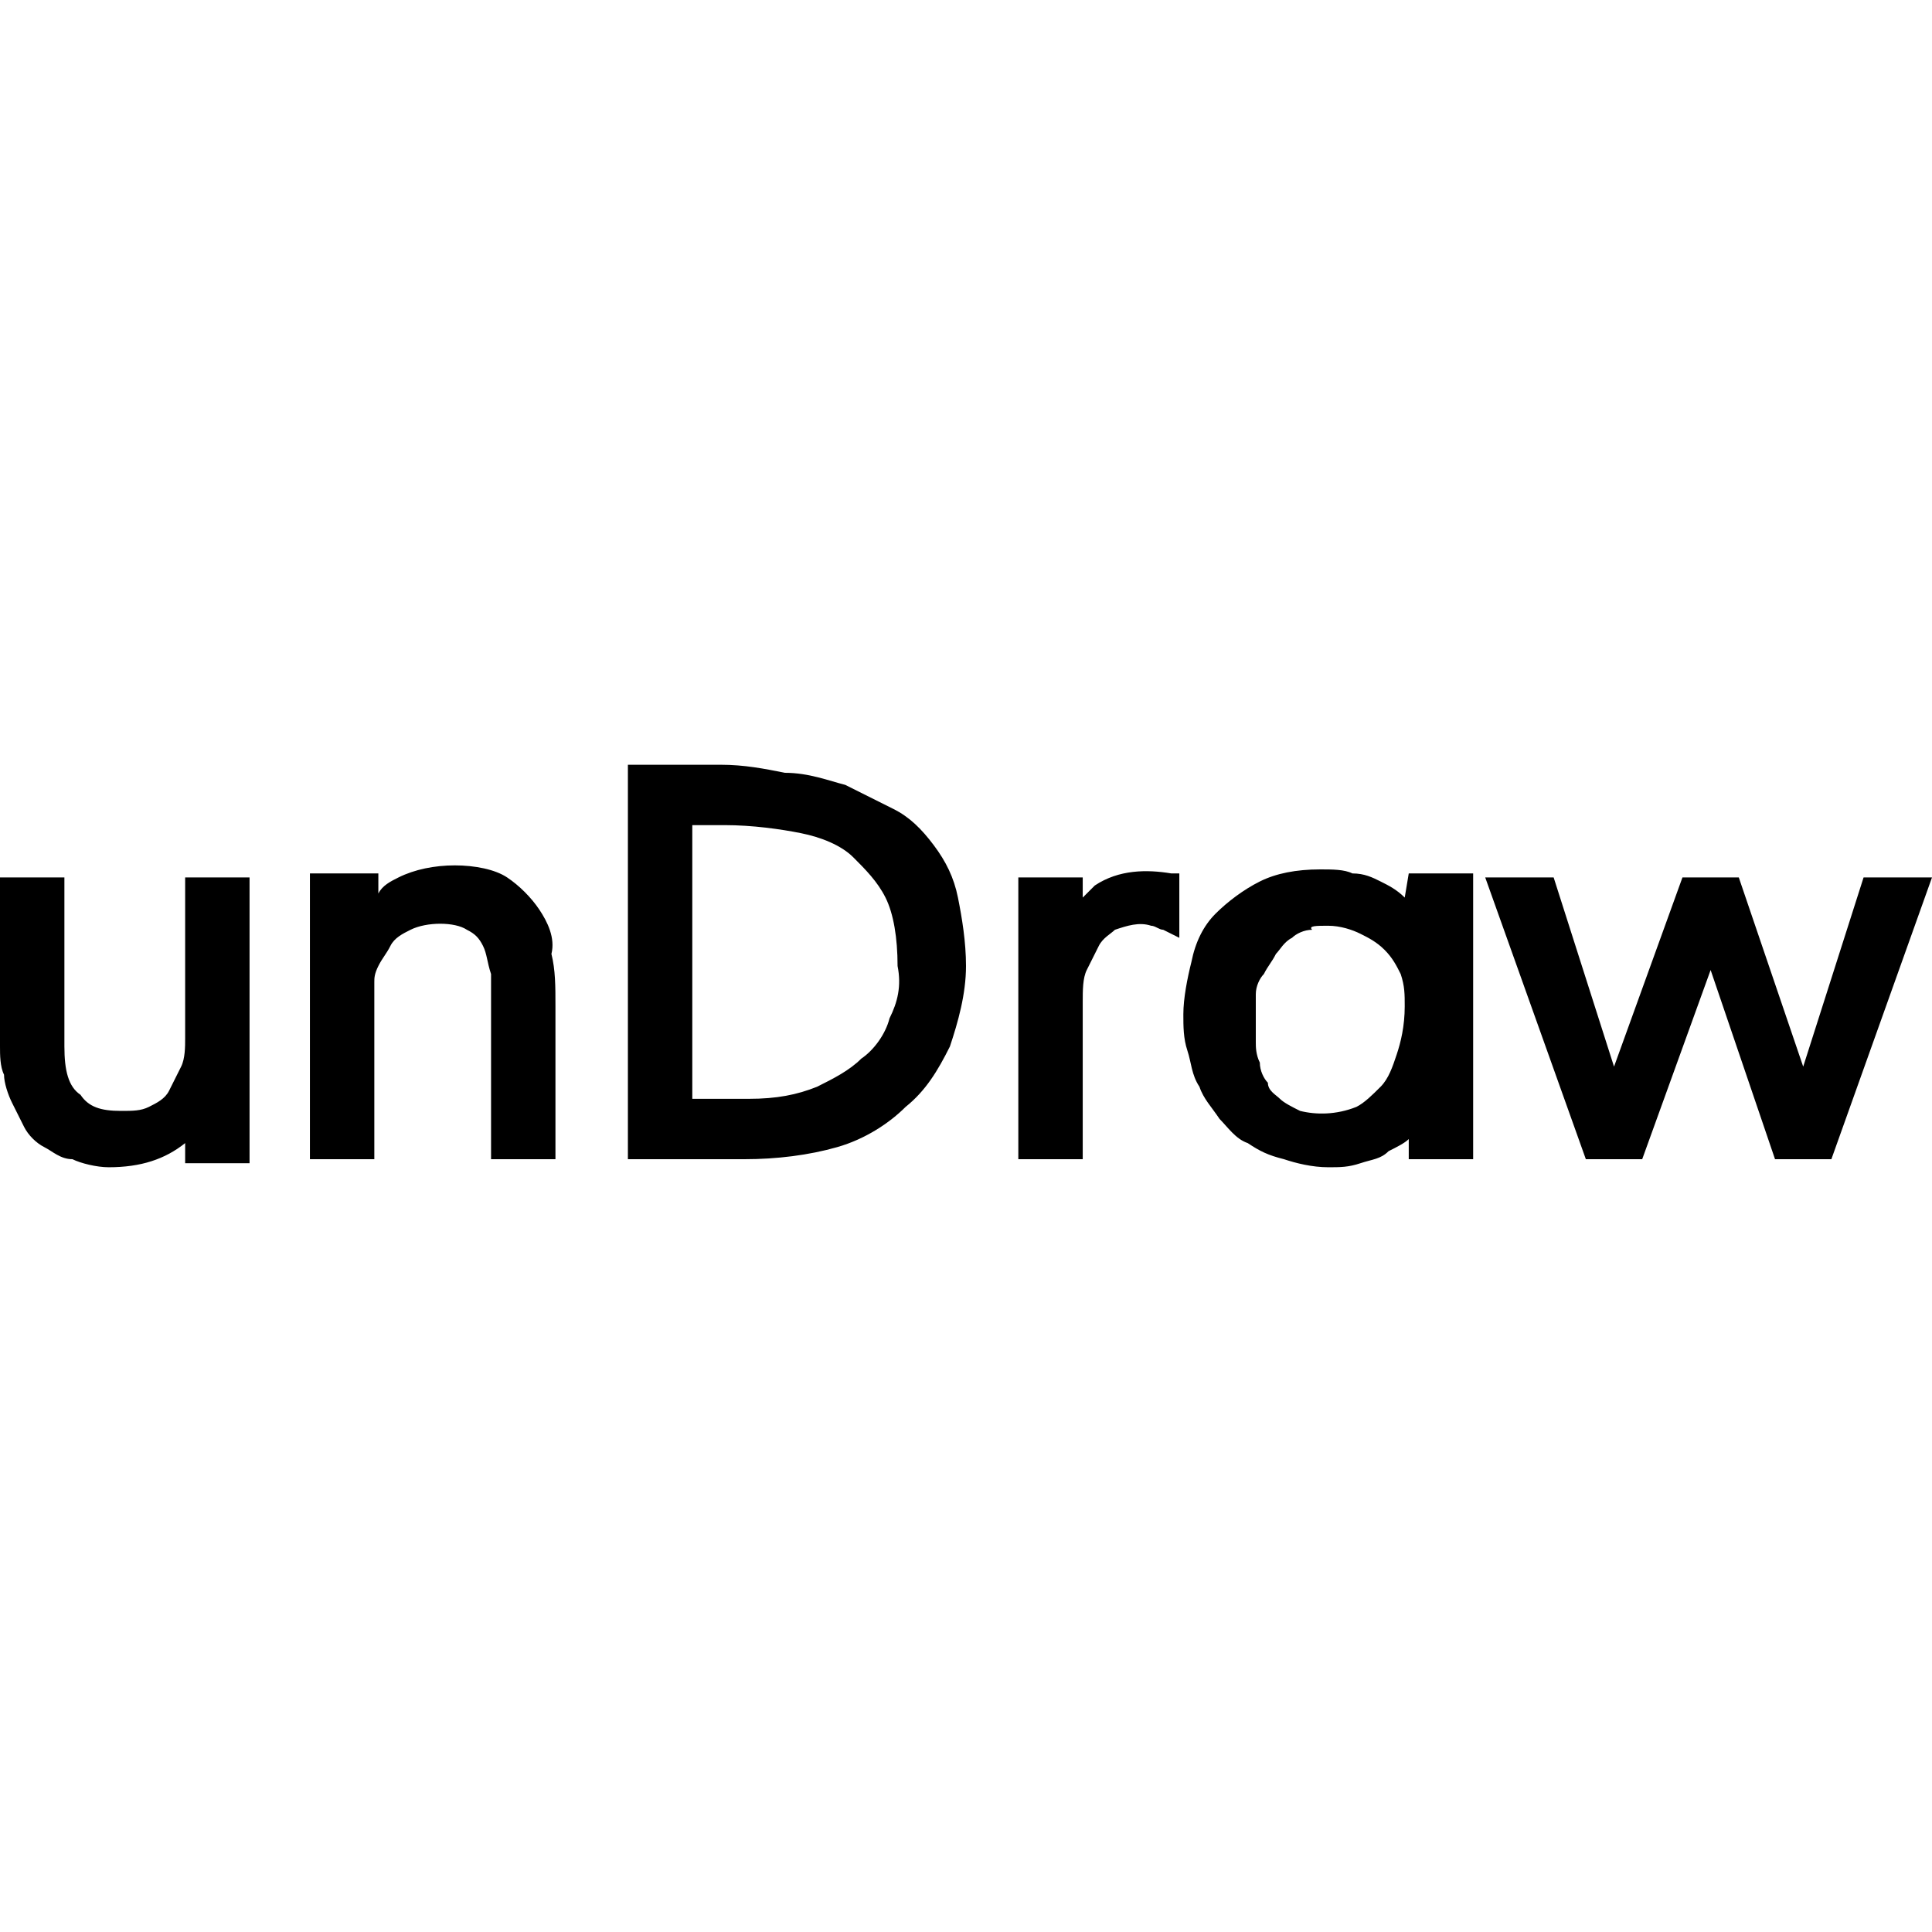
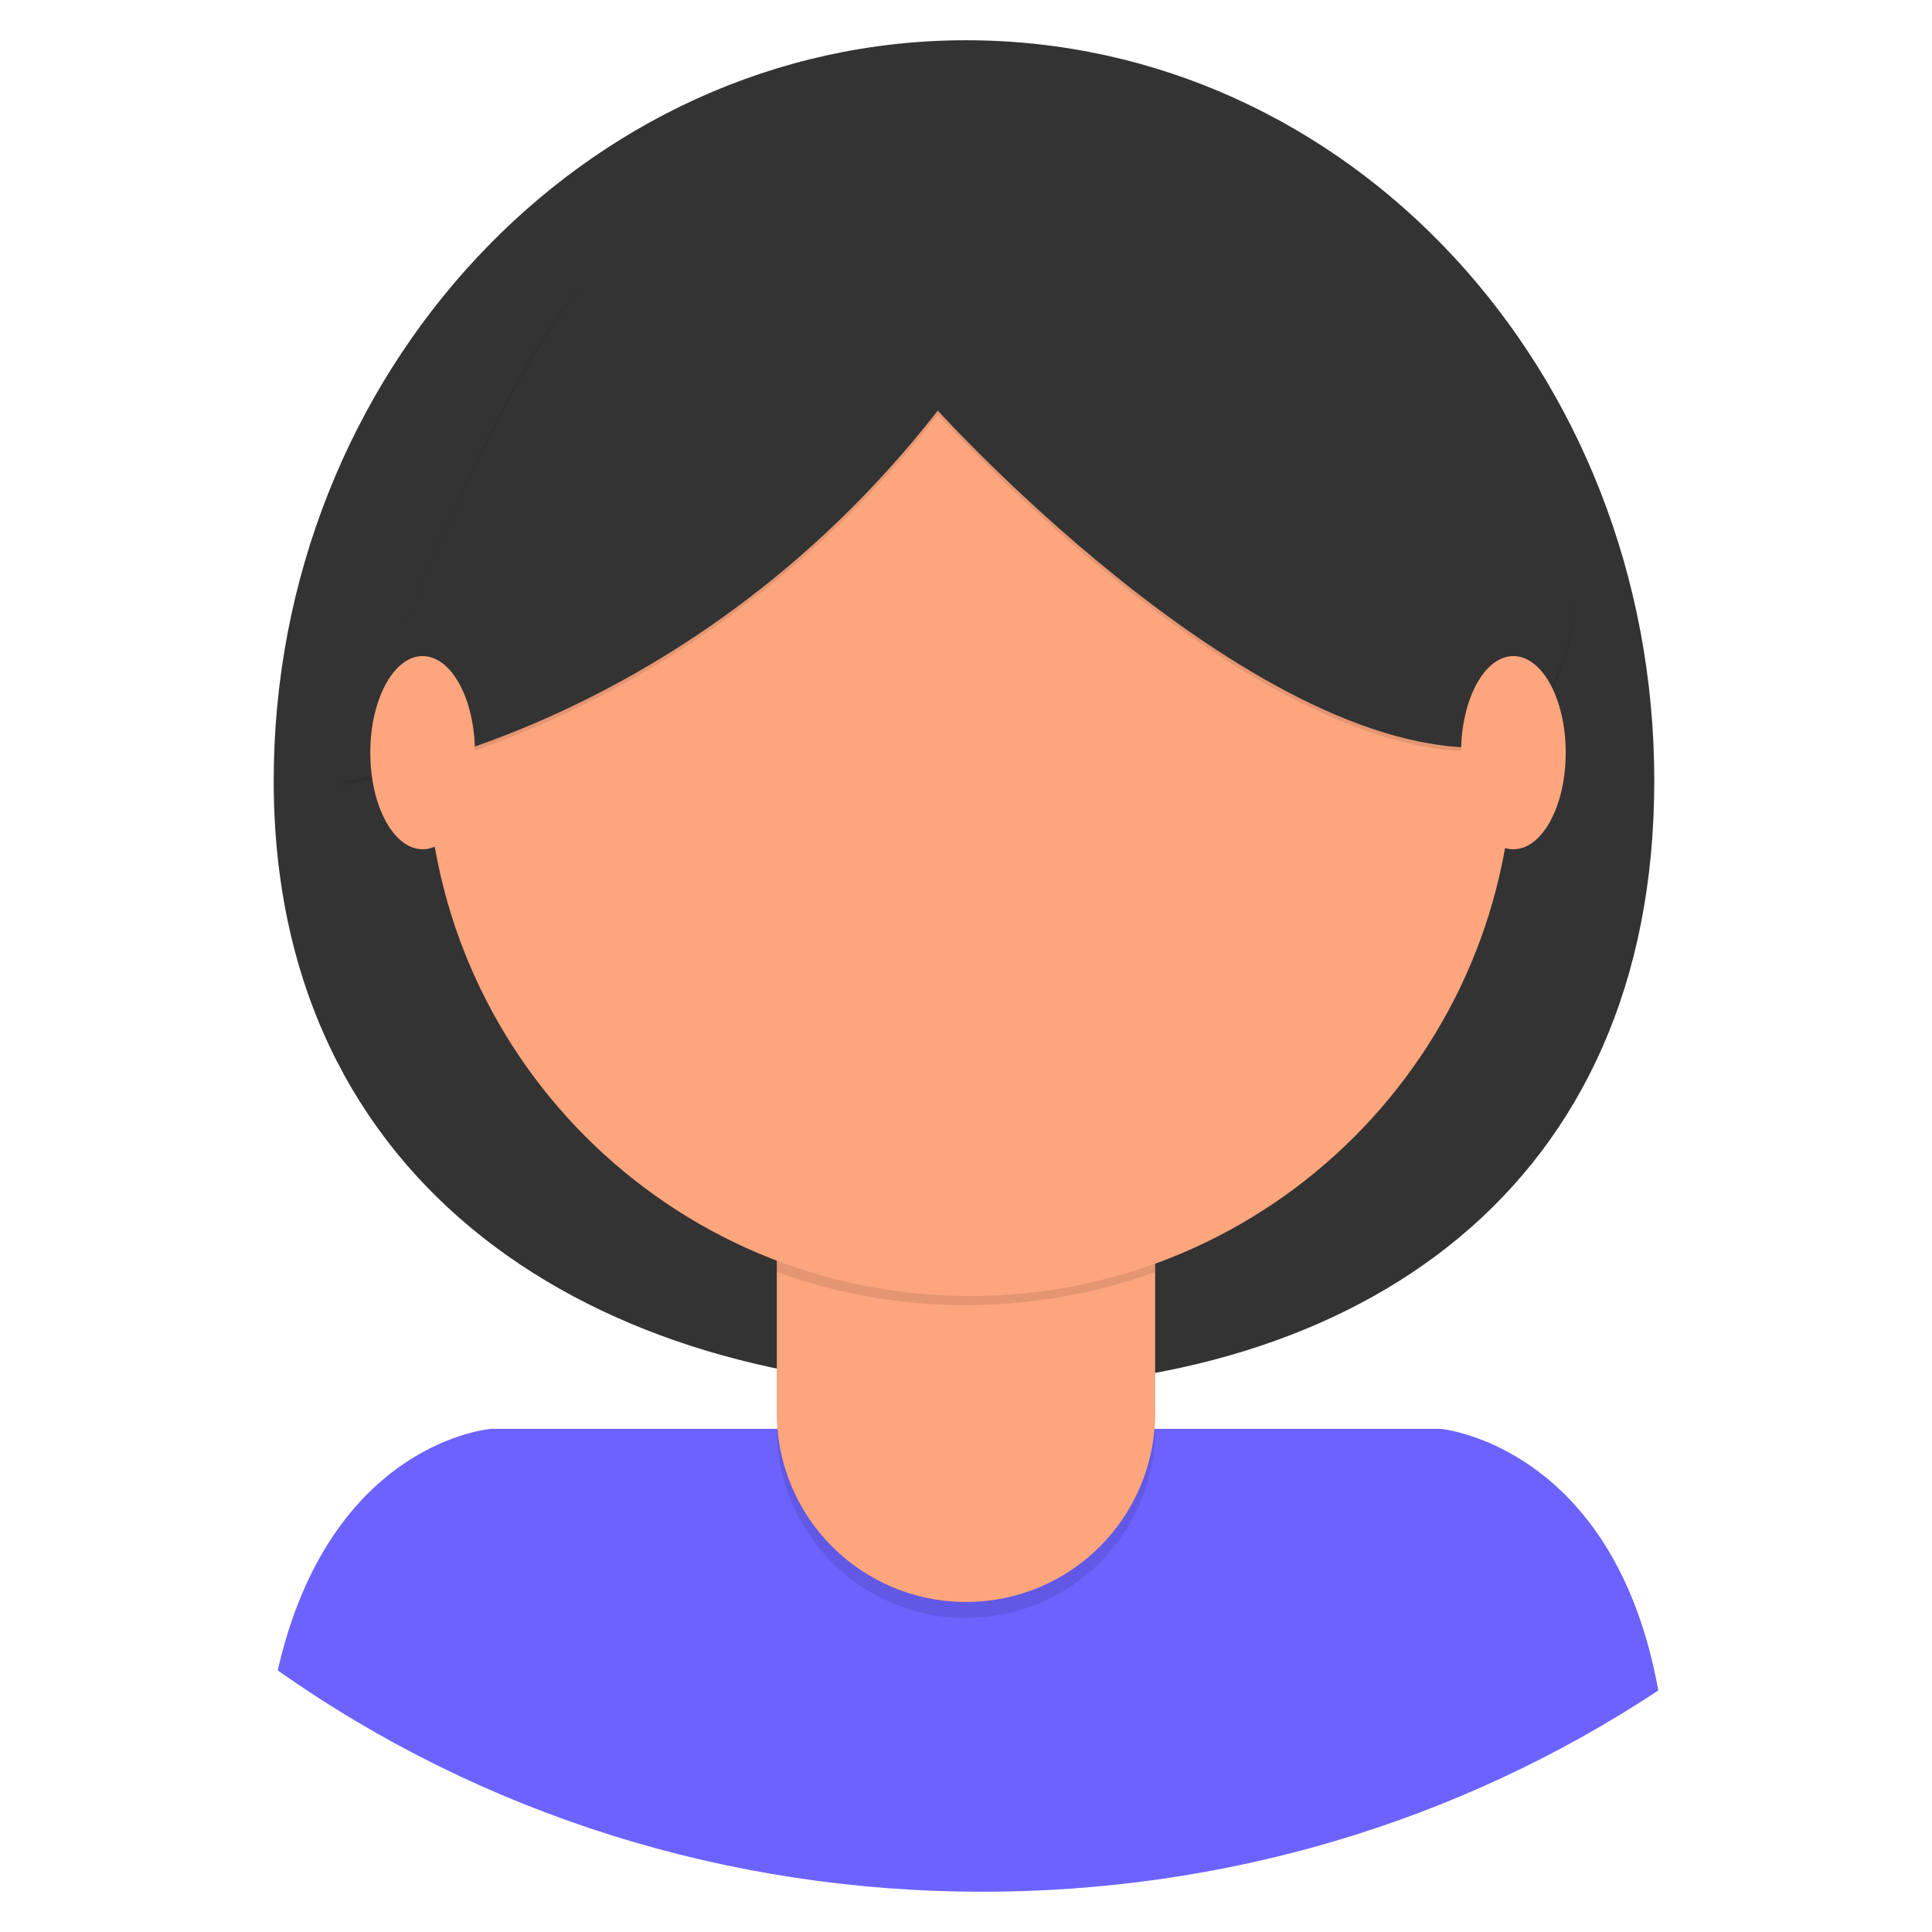
- <svg xmlns="http://www.w3.org/2000/svg" viewBox="0 0 48 48">
-   <path d="M6.2 27.8v-6H4.6v4c0 .2 0 .5-.1.7l-.3.6c-.1.2-.3.3-.5.4-.2.1-.4.1-.7.1-.5 0-.8-.1-1-.4-.3-.2-.4-.6-.4-1.2v-4.2H0V26c0 .2 0 .5.1.7 0 .2.1.5.2.7l.3.6c.1.2.3.4.5.5.2.1.4.3.7.3.2.1.6.2.9.2.8 0 1.4-.2 1.9-.6v.5h1.6v-1.1zm7.2-5.2c-.2-.3-.5-.6-.8-.8-.3-.2-.8-.3-1.3-.3s-1 .1-1.4.3c-.2.1-.4.2-.5.4v-.5H7.7v7.1h1.6v-4.4c0-.1 0-.2.1-.4s.2-.3.3-.5c.1-.2.3-.3.5-.4.4-.2 1.1-.2 1.4 0 .2.1.3.2.4.4.1.2.1.4.2.7v4.6h1.6V25c0-.5 0-.9-.1-1.3.1-.4-.1-.8-.3-1.1zm9.8-1.6c-.3-.4-.6-.7-1-.9l-1.2-.6c-.4-.1-.9-.3-1.5-.3-.5-.1-1-.2-1.6-.2h-2.3v9.8h2.9c.8 0 1.6-.1 2.3-.3.7-.2 1.3-.6 1.7-1 .5-.4.8-.9 1.1-1.5.2-.6.4-1.3.4-2 0-.6-.1-1.2-.2-1.7s-.3-.9-.6-1.3zm-1.1 4.3c-.1.4-.4.8-.7 1-.3.3-.7.5-1.1.7-.5.2-1 .3-1.7.3h-1.4v-6.8h.8c.7 0 1.4.1 1.9.2s1 .3 1.3.6c.3.3.6.6.8 1 .2.4.3 1 .3 1.7.1.5 0 .9-.2 1.3zm7-3.6c-.6-.1-1.3-.1-1.9.3l-.3.3v-.5h-1.6v7h1.6v-3.9c0-.3 0-.6.1-.8l.3-.6c.1-.2.3-.3.4-.4.3-.1.6-.2.9-.1.1 0 .2.1.3.1l.4.2v-1.6h-.2zm5.8.6c-.2-.2-.4-.3-.6-.4-.2-.1-.4-.2-.7-.2-.2-.1-.5-.1-.8-.1-.6 0-1.1.1-1.5.3-.4.2-.8.5-1.1.8-.3.3-.5.7-.6 1.2-.1.4-.2.9-.2 1.3 0 .3 0 .6.1.9.1.3.1.6.3.9.1.3.3.5.5.8.2.2.4.5.7.6.3.2.5.3.9.4.3.1.7.2 1.1.2.3 0 .5 0 .8-.1.3-.1.5-.1.7-.3.2-.1.4-.2.5-.3v.5h1.6v-7.1H35l-.1.6zm-.2 3.9c-.1.3-.2.6-.4.8-.2.2-.4.4-.6.5-.5.2-1 .2-1.4.1-.2-.1-.4-.2-.5-.3-.1-.1-.3-.2-.3-.4-.1-.1-.2-.3-.2-.5-.1-.2-.1-.4-.1-.5v-1.2c0-.2.1-.4.2-.5.1-.2.2-.3.3-.5.1-.1.2-.3.4-.4.1-.1.3-.2.5-.2-.1-.1.1-.1.4-.1.3 0 .6.1.8.2.2.1.4.2.6.4.2.2.3.4.4.6.1.3.1.5.1.8 0 .5-.1.9-.2 1.2zm11.6-4.4l-1.5 4.7-1.6-4.7h-1.4l-1.7 4.7-1.5-4.7h-1.7l2.5 7h1.4l1.7-4.7 1.6 4.7h1.4l2.5-7z" />
+ <svg xmlns="http://www.w3.org/2000/svg" version="1.1" id="图层_1" x="0" y="0" viewBox="0 0 48 48" xml:space="preserve">
+   <style>.st0{fill:#333}.st2{opacity:.1;enable-background:new}.st3{fill:#fda57d}</style>
+   <path class="st0" d="M41.1 19.4c0 10.1-7.3 15.1-16.8 15.1s-17.5-5-17.5-15.1S14.5 1 24 1s17.1 8.2 17.1 18.4z" />
+   <path d="M24.4 47c6 0 11.8-1.7 16.8-5-1.1-6.1-5.4-6.5-5.4-6.5H12.2s-4 .3-5.3 6C12 45.1 18.1 47 24.4 47z" fill="#6c63ff" />
+   <path class="st2" d="M19.3 28h9.4v7.5c0 2.6-2.1 4.7-4.7 4.7s-4.7-2.1-4.7-4.7V28z" />
+   <path class="st3" d="M20.2 27.6h7.6c.5 0 .9.4.9.9v6.6c0 2.6-2.1 4.7-4.7 4.7s-4.7-2.1-4.7-4.7v-6.7c0-.4.4-.8.9-.8z" />
+   <path class="st2" d="M19.3 31.6c3 1.1 6.4 1.1 9.4 0v-1.2h-9.4v1.2z" />
+   <circle class="st3" cx="24.1" cy="18.7" r="13.5" />
+   <path class="st2" d="M8.5 19.5s8.4-1 14.8-9.2c0 0 8.4 9.3 14.3 8.3 0 0 3.4-3.6 0-7.1C34.1 7.9 31.5 3.4 27 4s-10 .8-12.4 3-6.1 12.5-6.1 12.5z" />
+   <path class="st0" d="M8.5 19.4s8.4-1 14.8-9.2c0 0 8.4 9.3 14.3 8.3 0 0 3.4-3.6 0-7.1-3.4-3.6-6-8.1-10.5-7.5s-10 .8-12.4 3-6.2 12.5-6.2 12.5z" />
+   <ellipse class="st3" cx="10.5" cy="18.7" rx="1.3" ry="2.4" />
+   <ellipse class="st3" cx="37.6" cy="18.7" rx="1.3" ry="2.4" />
</svg>
